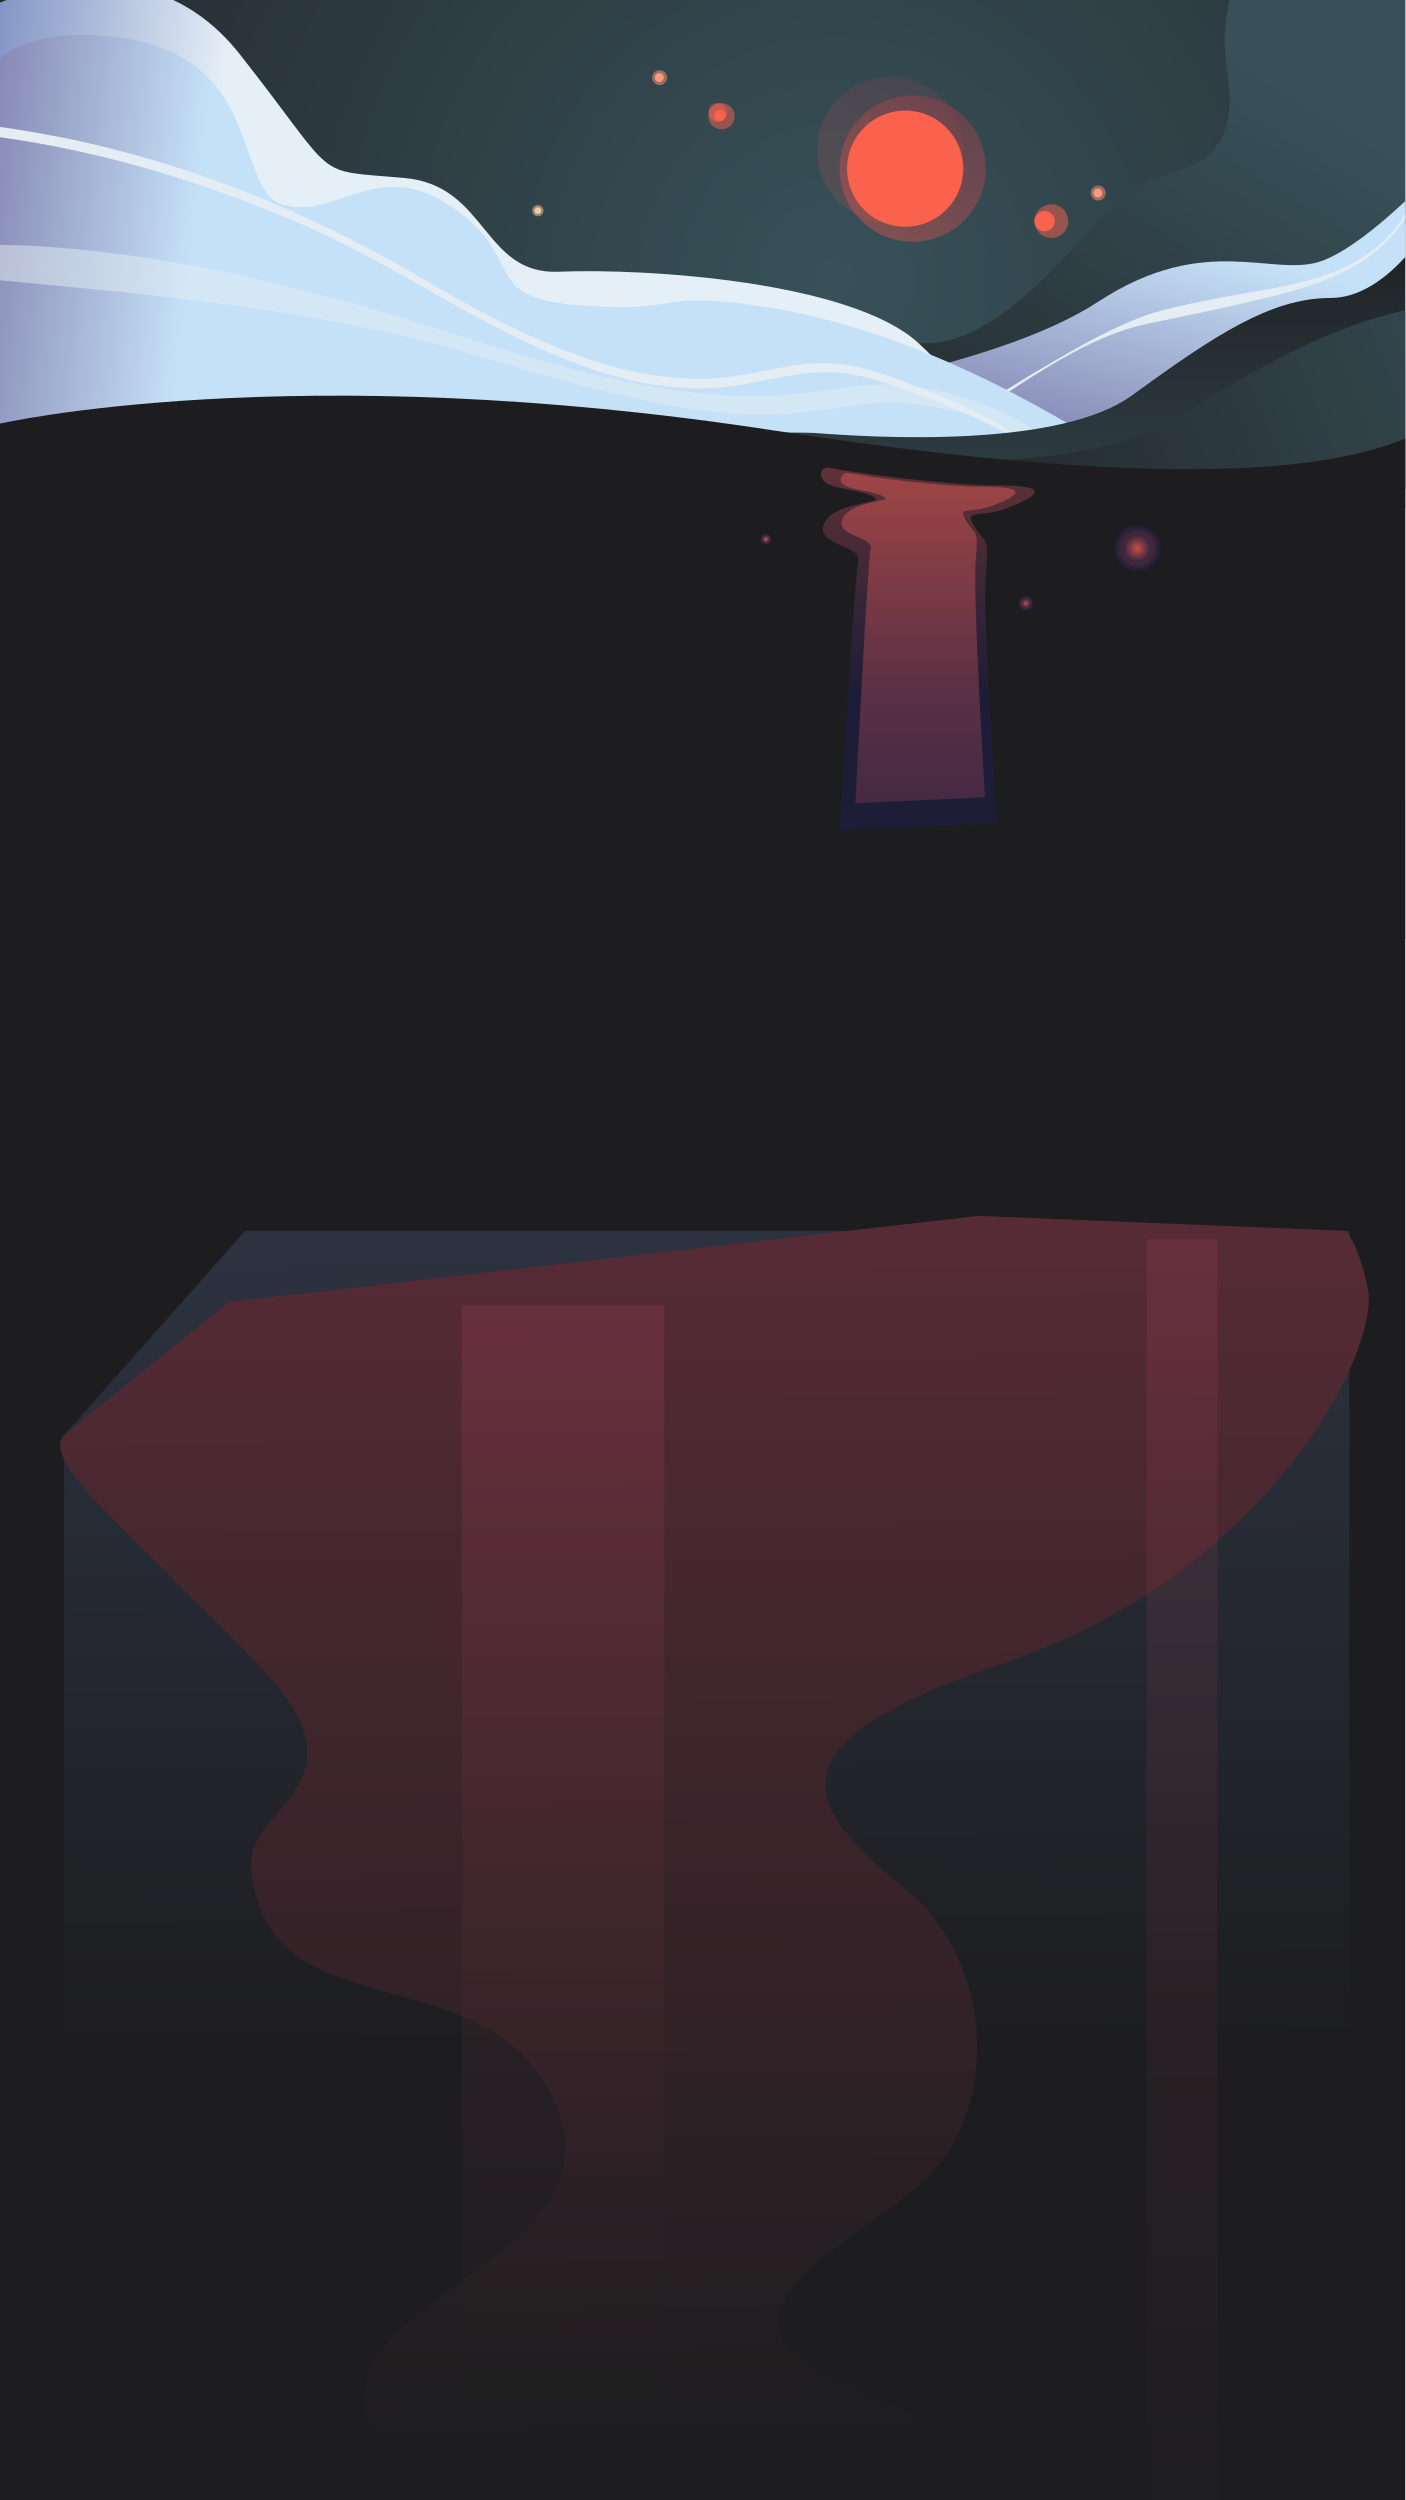
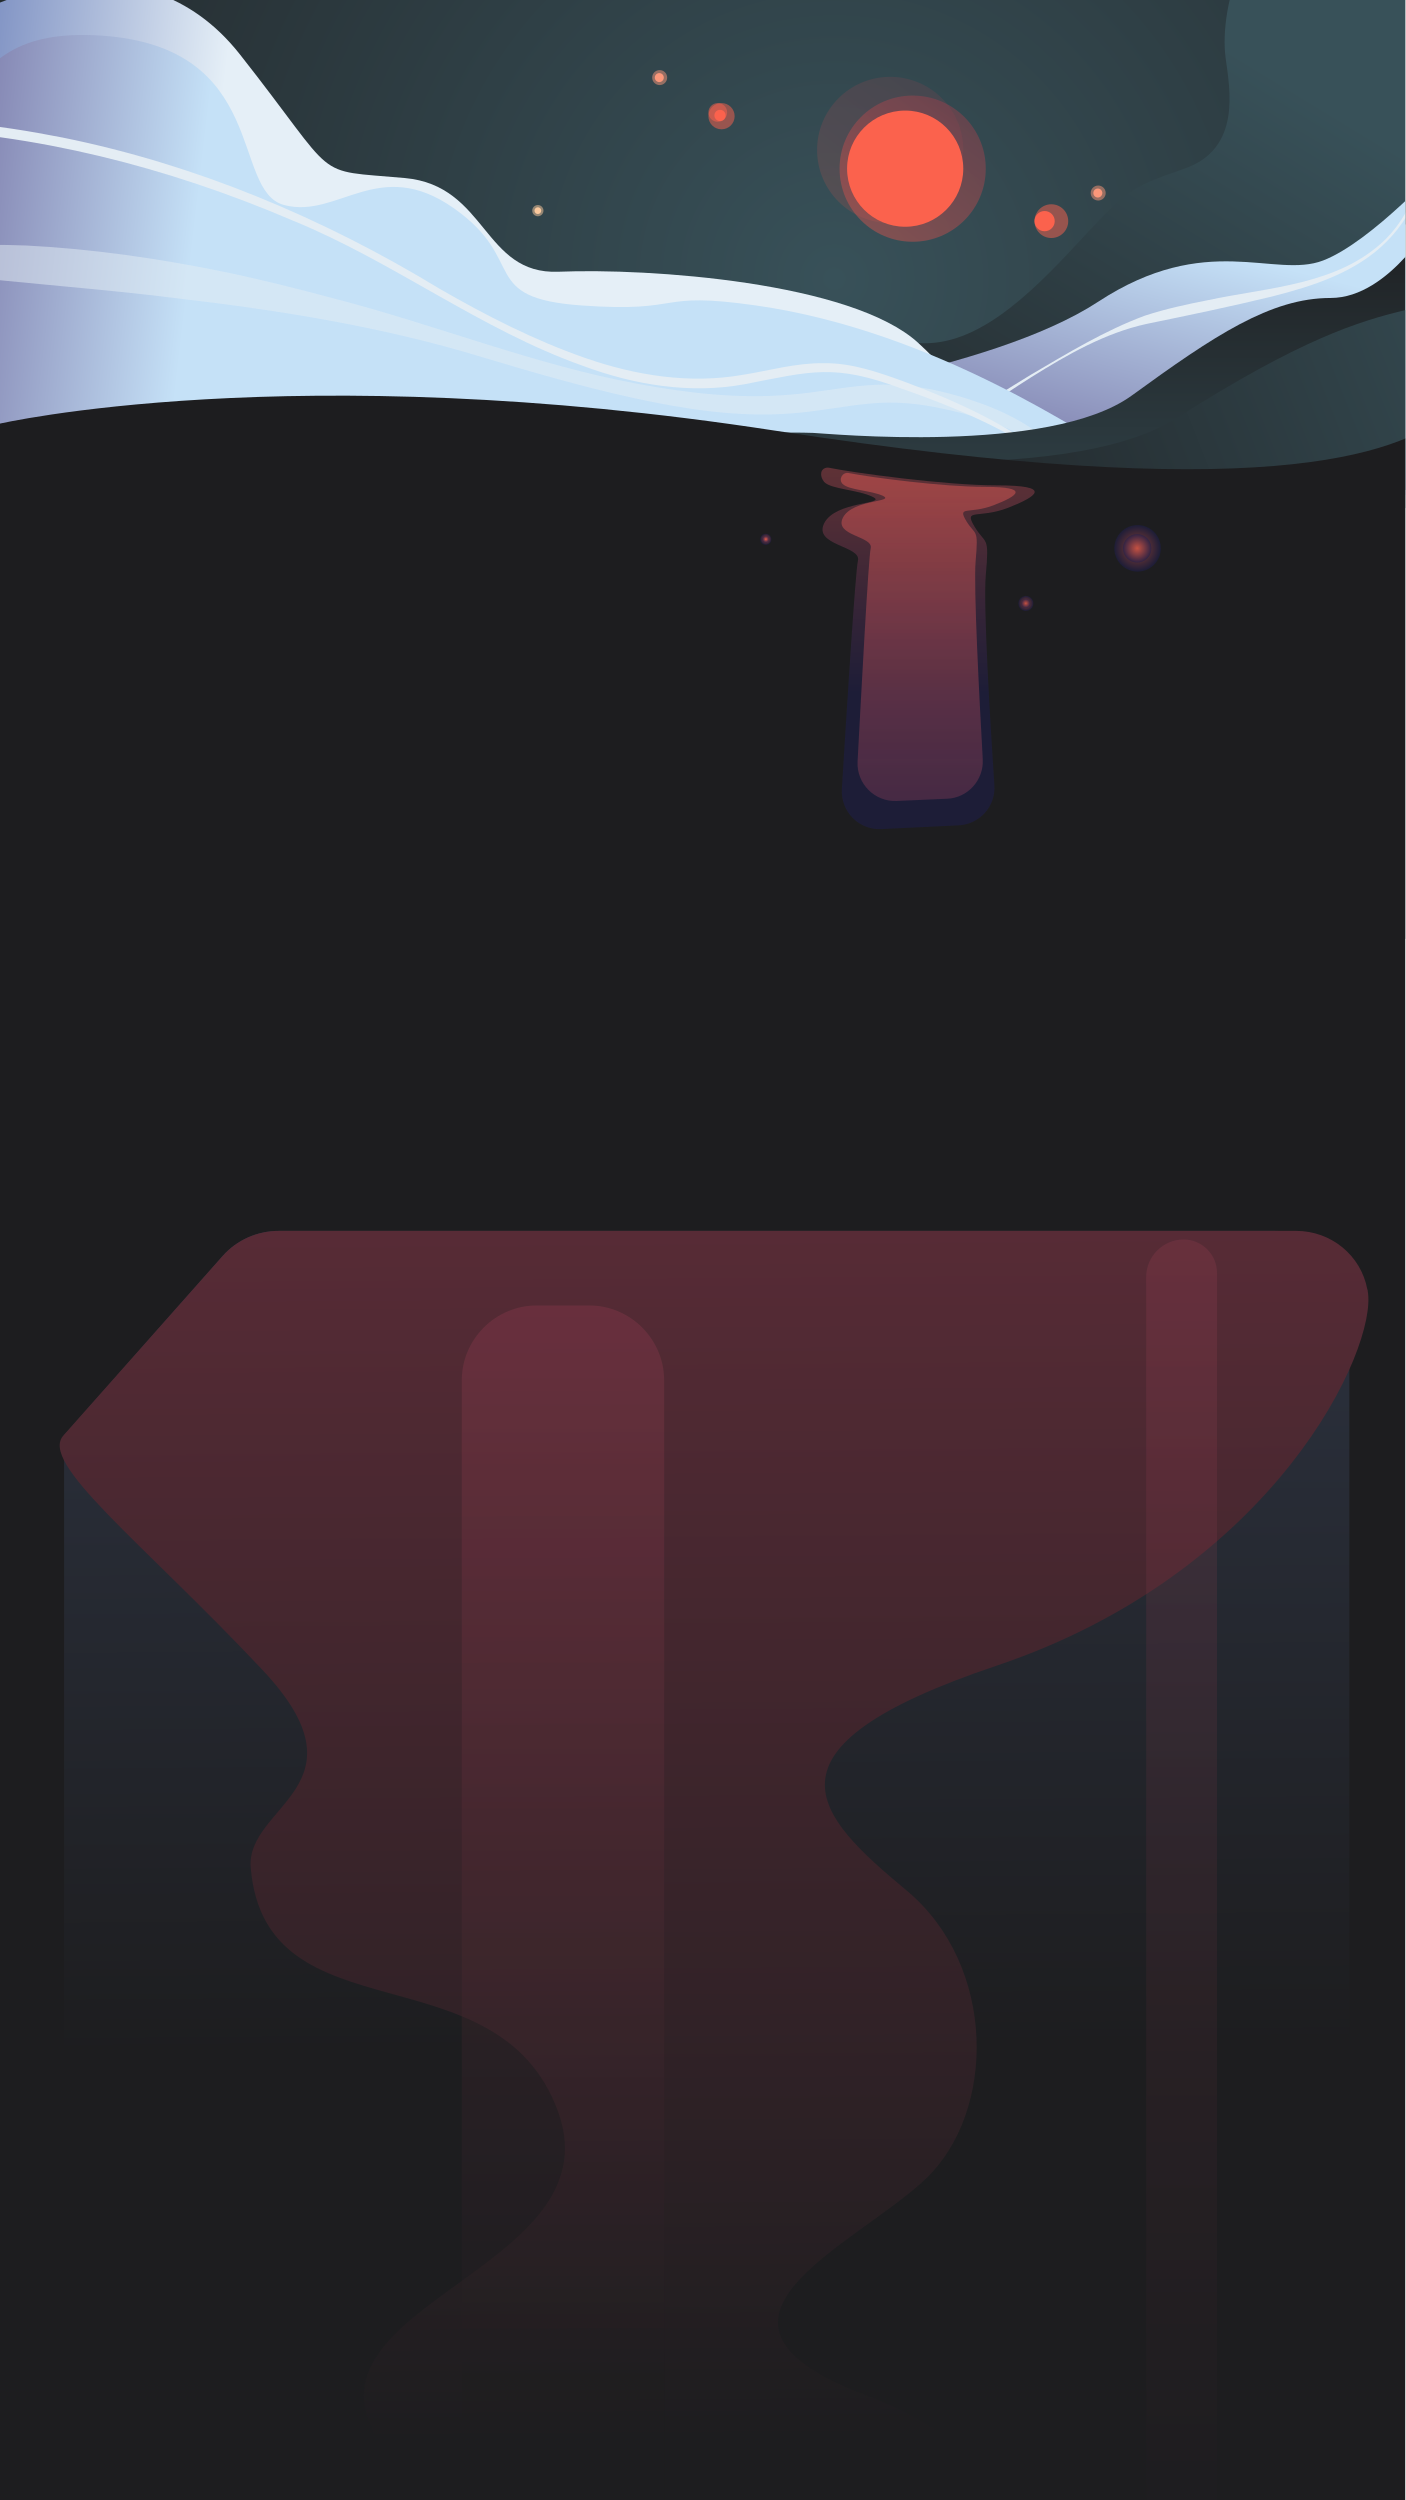
<svg xmlns="http://www.w3.org/2000/svg" width="375" height="667" viewBox="0 0 375 667" fill="none">
-   <g clip-path="url(#clip0_176_13854)">
-     <mask id="mask0_176_13854" style="mask-type:luminance" maskUnits="userSpaceOnUse" x="0" y="0" width="375" height="667">
-       <path d="M375 0H0V667H375V0Z" fill="white" />
-     </mask>
-     <g mask="url(#mask0_176_13854)">
-       <path d="M476 -6.5H-96V250.5H476V-6.5Z" fill="url(#paint0_radial_176_13854)" />
-     </g>
-     <mask id="mask1_176_13854" style="mask-type:luminance" maskUnits="userSpaceOnUse" x="0" y="0" width="375" height="667">
-       <path d="M375 0H0V667H375V0Z" fill="white" />
-     </mask>
-     <g mask="url(#mask1_176_13854)">
-       <path d="M351 -20.5C333.2 -26.7 325.1 1.6 327 15.5C328.1 23.7 331.3 39.7 316 45C300.7 50.3 300.8 50.6 286 66.5C271.2 82.4 256.6 94.9 240.5 90.8C224.4 86.7 219.3 83.8 214.7 90C210.2 96.2 198.2 97 198.2 97C198.2 97 249 99.5 271 101.3C293.1 103 354.2 82 357.8 76.3C361.4 70.7 350.4 75.7 365.7 66.5C380.9 57.3 408.2 30.1 412.1 19.3C415.9 8.5 394.8 -18 394.8 -18L351 -20.5Z" fill="url(#paint1_linear_176_13854)" />
-     </g>
-     <mask id="mask2_176_13854" style="mask-type:luminance" maskUnits="userSpaceOnUse" x="0" y="0" width="375" height="667">
-       <path d="M375 0H0V667H375V0Z" fill="white" />
-     </mask>
-     <g mask="url(#mask2_176_13854)">
-       <path d="M198.1 107.7C200 107.5 264 99.5 293 80.5C322 61.5 340 74.5 353 69.5C366 64.5 385 43.5 385 43.5L386 131.5L254.1 138.1L198.1 107.7Z" fill="url(#paint2_linear_176_13854)" />
-     </g>
-     <mask id="mask3_176_13854" style="mask-type:luminance" maskUnits="userSpaceOnUse" x="0" y="0" width="375" height="667">
-       <path d="M375 0H0V667H375V0Z" fill="white" />
-     </mask>
-     <g mask="url(#mask3_176_13854)">
+   <g clip-path="url(#clip0_232_3020)">
+     <mask id="mask0_232_3020" style="mask-type:luminance" maskUnits="userSpaceOnUse" x="0" y="0" width="375" height="667">
+       <path d="M375 0H0V667H375V0Z" fill="white" />
+     </mask>
+     <g mask="url(#mask0_232_3020)">
+       <path d="M476 -6.5H-96V250.5H476V-6.5Z" fill="url(#paint0_radial_232_3020)" />
+     </g>
+     <mask id="mask1_232_3020" style="mask-type:luminance" maskUnits="userSpaceOnUse" x="0" y="0" width="375" height="667">
+       <path d="M375 0H0V667H375V0Z" fill="white" />
+     </mask>
+     <g mask="url(#mask1_232_3020)">
+       <path d="M351 -20.5C333.2 -26.7 325.1 1.6 327 15.5C328.1 23.7 331.3 39.7 316 45C300.7 50.3 300.8 50.6 286 66.5C271.2 82.4 256.6 94.9 240.5 90.8C224.4 86.7 219.3 83.8 214.7 90C210.2 96.2 198.2 97 198.2 97C198.2 97 249 99.5 271 101.3C293.1 103 354.2 82 357.8 76.3C361.4 70.7 350.4 75.7 365.7 66.5C380.9 57.3 408.2 30.1 412.1 19.3C415.9 8.5 394.8 -18 394.8 -18L351 -20.5Z" fill="url(#paint1_linear_232_3020)" />
+     </g>
+     <mask id="mask2_232_3020" style="mask-type:luminance" maskUnits="userSpaceOnUse" x="0" y="0" width="375" height="667">
+       <path d="M375 0H0V667H375V0Z" fill="white" />
+     </mask>
+     <g mask="url(#mask2_232_3020)">
+       <path d="M198.1 107.7C200 107.5 264 99.5 293 80.5C322 61.5 340 74.5 353 69.5C366 64.5 385 43.5 385 43.5L386 131.5L254.1 138.1L198.1 107.7Z" fill="url(#paint2_linear_232_3020)" />
+     </g>
+     <mask id="mask3_232_3020" style="mask-type:luminance" maskUnits="userSpaceOnUse" x="0" y="0" width="375" height="667">
+       <path d="M375 0H0V667H375V0Z" fill="white" />
+     </mask>
+     <g mask="url(#mask3_232_3020)">
      <path d="M260.9 108.6C260.8 108.5 260.7 108.5 260.7 108.5C262.8 107.7 265.8 105.6 267.7 104.5L275 100C284.9 94.2 294.7 88.2 305.5 84.2C311 82.4 316.6 81.2 322.2 80.1C338.5 76.6 357.2 76.1 369.7 63.8C373.7 59.8 376.5 54.7 378.4 49.4L379.3 49.8C377.1 55.1 374.2 60.2 370.1 64.3C362 72.6 350.4 76.3 339.4 79.1C328.3 81.8 317.2 84.1 306 86.4C294.9 88.8 284.8 94.6 275.2 100.6C270.7 103.4 266.2 106.6 261.6 109.3C261.1 109.5 260.5 109.9 260 109.5C260.1 109.4 260.9 108.6 260.9 108.6Z" fill="#E4EDF4" />
    </g>
-     <mask id="mask4_176_13854" style="mask-type:luminance" maskUnits="userSpaceOnUse" x="0" y="0" width="375" height="667">
-       <path d="M375 0H0V667H375V0Z" fill="white" />
-     </mask>
-     <g mask="url(#mask4_176_13854)">
-       <path d="M-4 2.5C-4 2.5 37.2 -19.5 64 14.5C91.1 48.9 82.7 45.2 108 47.5C130 49.5 128.8 73.3 149 72.5C173 71.5 227.2 75.2 245 91.5C270 114.5 245.9 111.2 245.9 111.2L-45 118.5L-4 2.5Z" fill="url(#paint3_linear_176_13854)" />
-     </g>
-     <mask id="mask5_176_13854" style="mask-type:luminance" maskUnits="userSpaceOnUse" x="0" y="0" width="375" height="667">
-       <path d="M375 0H0V667H375V0Z" fill="white" />
-     </mask>
-     <g mask="url(#mask5_176_13854)">
-       <path d="M-46.2 58.3C-3 43.5 -18 6.5 27 9.5C72 12.5 61.5 50.9 75.8 54.7C90.1 58.5 101 41.5 121 55.5C141 69.5 127.3 79.5 155.2 81.5C183.1 83.5 174.4 77.6 201.7 81.5C249.7 88.3 290.5 116.8 299.9 122C320.2 133.2 -20.1 168.1 -20.1 168.1L-70.7 116.9L-46.2 58.3Z" fill="url(#paint4_linear_176_13854)" />
-     </g>
-     <mask id="mask6_176_13854" style="mask-type:luminance" maskUnits="userSpaceOnUse" x="0" y="0" width="375" height="667">
-       <path d="M375 0H0V667H375V0Z" fill="white" />
-     </mask>
-     <g mask="url(#mask6_176_13854)">
+     <mask id="mask4_232_3020" style="mask-type:luminance" maskUnits="userSpaceOnUse" x="0" y="0" width="375" height="667">
+       <path d="M375 0H0V667H375V0Z" fill="white" />
+     </mask>
+     <g mask="url(#mask4_232_3020)">
+       <path d="M-4 2.5C-4 2.5 37.2 -19.5 64 14.5C91.1 48.9 82.7 45.2 108 47.5C130 49.5 128.8 73.3 149 72.5C173 71.5 227.2 75.2 245 91.5C270 114.5 245.9 111.2 245.9 111.2L-45 118.5L-4 2.5Z" fill="url(#paint3_linear_232_3020)" />
+     </g>
+     <mask id="mask5_232_3020" style="mask-type:luminance" maskUnits="userSpaceOnUse" x="0" y="0" width="375" height="667">
+       <path d="M375 0H0V667H375V0Z" fill="white" />
+     </mask>
+     <g mask="url(#mask5_232_3020)">
+       <path d="M-46.2 58.3C-3 43.5 -18 6.5 27 9.5C72 12.5 61.5 50.9 75.8 54.7C90.1 58.5 101 41.5 121 55.5C141 69.5 127.3 79.5 155.2 81.5C183.1 83.5 174.4 77.6 201.7 81.5C249.7 88.3 290.5 116.8 299.9 122C320.2 133.2 -20.1 168.1 -20.1 168.1L-70.7 116.9L-46.2 58.3Z" fill="url(#paint4_linear_232_3020)" />
+     </g>
+     <mask id="mask6_232_3020" style="mask-type:luminance" maskUnits="userSpaceOnUse" x="0" y="0" width="375" height="667">
+       <path d="M375 0H0V667H375V0Z" fill="white" />
+     </mask>
+     <g mask="url(#mask6_232_3020)">
      <g opacity="0.5">
        <path d="M-35 69C-21.3 65.4 -7 65 7 65.5C24.5 66.4 41.9 68.9 59.1 72.4C69.4 74.5 79.6 77.1 89.7 79.8C116.6 86.8 142.6 97.3 170 102.4C183.5 104.9 197.2 106.5 210.8 105.3C217.7 104.8 224.5 103.3 231.5 102.8C242.3 101.9 253 104.4 263 108.1C271.2 111.3 279.5 115.9 284.6 123.4C285.6 124.9 286.4 126.5 286.8 128.4L285.8 128.6C285.3 127.1 284.3 125.7 283.2 124.4C280 120.5 275.7 117.7 271.1 115.4C265 112.4 258.4 110.5 251.8 109.1C245.1 107.6 238.5 107 231.8 107.7C225.1 108.3 218.2 109.8 211.1 110.3C197 111.4 182.8 109.2 169.1 106.2C155.4 103.2 142 99.3 128.7 95.3C102.2 87.2 74.8 82.8 47.3 79.6C26.9 77 6.3 75.7 -14.2 73.2C-21.1 72.3 -28 71.3 -35 70V69Z" fill="#E4EDF4" />
      </g>
    </g>
-     <mask id="mask7_176_13854" style="mask-type:luminance" maskUnits="userSpaceOnUse" x="0" y="0" width="375" height="667">
-       <path d="M375 0H0V667H375V0Z" fill="white" />
-     </mask>
-     <g mask="url(#mask7_176_13854)">
+     <mask id="mask7_232_3020" style="mask-type:luminance" maskUnits="userSpaceOnUse" x="0" y="0" width="375" height="667">
+       <path d="M375 0H0V667H375V0Z" fill="white" />
+     </mask>
+     <g mask="url(#mask7_232_3020)">
      <path d="M-47.8 36.7C-46.7 34.2 -40 33.5 -37.5 33C-19.4 30.9 -1.1 33.2 16.7 36.7C52.3 43.9 86.3 58.2 117.2 77C129.7 84.2 142.6 90.8 156.1 95.5C169.6 100.2 184 102.5 198.2 100C205.2 98.9 212.3 96.8 219.8 96.9C227.2 96.8 234.3 99.3 241.2 101.8C254.8 106.9 268.2 112.9 279.7 121.9L279.4 122.3C267.6 114 254.1 108.4 240.6 103.7C222.6 97 216.7 99 198.7 102.5C184.2 105.2 169.2 102.7 155.5 97.6C128.1 87.9 104.8 69.7 78 58.8C44.8 44.6 9.3 35.5 -26.6 34.3C-32 34.2 -37.4 34.2 -42.7 35.1C-44 35.3 -45.3 35.6 -46.5 36.2C-46.9 36.4 -47.2 36.6 -47.3 36.9C-47.4 36.9 -47.8 36.7 -47.8 36.7Z" fill="#E4EDF4" />
    </g>
-     <mask id="mask8_176_13854" style="mask-type:luminance" maskUnits="userSpaceOnUse" x="0" y="0" width="375" height="667">
-       <path d="M375 0H0V667H375V0Z" fill="white" />
-     </mask>
-     <g mask="url(#mask8_176_13854)">
-       <path d="M217 115.5C220.2 115.6 280 121.5 302 105.5C324 89.5 339 79.5 355 79.5C371 79.5 383 57.5 383 57.5L394 129.5C394 129.5 235 140.5 223 134.5C211 128.5 175 122.5 175 122.5C175 122.5 187 114.5 217 115.5Z" fill="url(#paint5_linear_176_13854)" />
-     </g>
-     <mask id="mask9_176_13854" style="mask-type:luminance" maskUnits="userSpaceOnUse" x="0" y="0" width="375" height="667">
-       <path d="M375 0H0V667H375V0Z" fill="white" />
-     </mask>
-     <g mask="url(#mask9_176_13854)">
-       <path d="M202 120.5C205 120.5 283.6 130.8 314 111.5C347 90.5 362.5 85.7 375.1 82.7C386.2 80.1 390 134.5 390 134.5L234 145.5L202 120.5Z" fill="url(#paint6_linear_176_13854)" />
-     </g>
-     <mask id="mask10_176_13854" style="mask-type:luminance" maskUnits="userSpaceOnUse" x="0" y="0" width="375" height="667">
-       <path d="M375 0H0V667H375V0Z" fill="white" />
-     </mask>
-     <g mask="url(#mask10_176_13854)">
-       <path d="M-0.4 113.1C-0.4 113.1 77.6 95 206.8 114.9C336 134.8 372.4 121.7 386.7 110.2C401 98.7 391 695.7 391 695.7H-19.3L-0.4 113.1Z" fill="url(#paint7_linear_176_13854)" />
-     </g>
-     <mask id="mask11_176_13854" style="mask-type:luminance" maskUnits="userSpaceOnUse" x="0" y="0" width="375" height="667">
-       <path d="M375 0H0V667H375V0Z" fill="white" />
-     </mask>
-     <g mask="url(#mask11_176_13854)">
-       <path d="M17.1 382.9V759.4H360V328.4H65.4L17.1 382.9Z" fill="url(#paint8_linear_176_13854)" />
-     </g>
-     <mask id="mask12_176_13854" style="mask-type:luminance" maskUnits="userSpaceOnUse" x="0" y="0" width="375" height="667">
-       <path d="M375 0H0V667H375V0Z" fill="white" />
-     </mask>
-     <g mask="url(#mask12_176_13854)">
-       <path d="M17.1 382.9C10.2 390.2 37.6 411 70 445.4C99.4 476.6 65.5 481.6 67 498.4C71 544.4 133 519.4 149 563.4C165 607.4 70 615.4 105 656.4C140 697.4 251 677.4 278 728.4C305 779.4 320 736.4 320 736.4C320 736.4 286 659.4 232 639.4C178 619.4 228 599.4 247 581.4C266 563.4 266 524.4 242 504.4C218 484.4 199.9 466.6 266 444.4C340.3 419.4 367.8 359.6 365 344.4C362.6 331.6 359 328.4 359 328.4L261 324.4L61 347.4L17.1 382.9Z" fill="url(#paint9_linear_176_13854)" />
-     </g>
-     <mask id="mask13_176_13854" style="mask-type:luminance" maskUnits="userSpaceOnUse" x="0" y="0" width="375" height="667">
-       <path d="M375 0H0V667H375V0Z" fill="white" />
-     </mask>
-     <g mask="url(#mask13_176_13854)">
-       <path opacity="0.3" d="M177.2 348.3H123.2V668H177.2V348.3Z" fill="url(#paint10_linear_176_13854)" />
-     </g>
-     <mask id="mask14_176_13854" style="mask-type:luminance" maskUnits="userSpaceOnUse" x="0" y="0" width="375" height="667">
-       <path d="M375 0H0V667H375V0Z" fill="white" />
-     </mask>
-     <g mask="url(#mask14_176_13854)">
-       <path opacity="0.2" d="M324.8 330.7H305.9V715.9H324.8V330.7Z" fill="url(#paint11_linear_176_13854)" />
-     </g>
-     <mask id="mask15_176_13854" style="mask-type:luminance" maskUnits="userSpaceOnUse" x="0" y="0" width="375" height="667">
-       <path d="M375 0H0V667H375V0Z" fill="white" />
-     </mask>
-     <g mask="url(#mask15_176_13854)">
-       <path opacity="0.5" d="M219.1 126.2C219.2 125.2 220.2 124.6 221.2 124.8C227.5 126.1 252.2 129.5 266 129.5C281 129.5 276.8 132.4 268.9 135.5C261 138.5 257 135.5 260 140.5C263 145.5 264 142.5 263 153.5C262 164.5 266 219.6 266 219.6L224 221.6C224 221.6 228 153.5 229 149.5C230 145.5 217 145.5 220 139.5C223 133.5 237 134.5 233 132.5C229 130.5 222 130.5 220 128.5C219.2 127.7 219 126.9 219.1 126.2Z" fill="url(#paint12_linear_176_13854)" />
-     </g>
-     <mask id="mask16_176_13854" style="mask-type:luminance" maskUnits="userSpaceOnUse" x="0" y="0" width="375" height="667">
-       <path d="M375 0H0V667H375V0Z" fill="white" />
-     </mask>
-     <g mask="url(#mask16_176_13854)">
-       <path opacity="0.7" d="M224.8 129.1C223.6 127.9 224.8 125.9 226.4 126.2C232.4 127.4 251.7 129.9 262.7 129.9C275 129.9 271.6 132.3 265.1 134.8C258.6 137.3 255.3 134.8 257.8 139C260.3 143.1 261.1 140.6 260.3 149.7C259.5 158.8 262.8 212.7 262.8 212.7L228.2 214.3C228.2 214.3 231.5 149.7 232.3 146.4C233.1 143.1 222.4 143.1 224.9 138.2C227.4 133.3 238.9 134.1 235.6 132.4C232.3 130.8 226.5 130.8 224.8 129.1Z" fill="url(#paint13_linear_176_13854)" />
-     </g>
-     <mask id="mask17_176_13854" style="mask-type:luminance" maskUnits="userSpaceOnUse" x="0" y="0" width="375" height="667">
-       <path d="M375 0H0V667H375V0Z" fill="white" />
-     </mask>
-     <g mask="url(#mask17_176_13854)">
-       <path opacity="0.5" d="M243.5 64.5C254.27 64.5 263 55.77 263 45C263 34.23 254.27 25.5 243.5 25.5C232.73 25.5 224 34.23 224 45C224 55.77 232.73 64.5 243.5 64.5Z" fill="url(#paint14_linear_176_13854)" />
-     </g>
-     <mask id="mask18_176_13854" style="mask-type:luminance" maskUnits="userSpaceOnUse" x="0" y="0" width="375" height="667">
-       <path d="M375 0H0V667H375V0Z" fill="white" />
-     </mask>
-     <g mask="url(#mask18_176_13854)">
-       <path opacity="0.2" d="M237.5 59.5C248.27 59.5 257 50.77 257 40C257 29.23 248.27 20.5 237.5 20.5C226.73 20.5 218 29.23 218 40C218 50.77 226.73 59.5 237.5 59.5Z" fill="url(#paint15_linear_176_13854)" />
-     </g>
-     <mask id="mask19_176_13854" style="mask-type:luminance" maskUnits="userSpaceOnUse" x="0" y="0" width="375" height="667">
-       <path d="M375 0H0V667H375V0Z" fill="white" />
-     </mask>
-     <g mask="url(#mask19_176_13854)">
+     <mask id="mask8_232_3020" style="mask-type:luminance" maskUnits="userSpaceOnUse" x="0" y="0" width="375" height="667">
+       <path d="M375 0H0V667H375V0Z" fill="white" />
+     </mask>
+     <g mask="url(#mask8_232_3020)">
+       <path d="M217 115.5C220.2 115.6 280 121.5 302 105.5C324 89.5 339 79.5 355 79.5C371 79.5 383 57.5 383 57.5L394 129.5C394 129.5 235 140.5 223 134.5C211 128.5 175 122.5 175 122.5C175 122.5 187 114.5 217 115.5Z" fill="url(#paint5_linear_232_3020)" />
+     </g>
+     <mask id="mask9_232_3020" style="mask-type:luminance" maskUnits="userSpaceOnUse" x="0" y="0" width="375" height="667">
+       <path d="M375 0H0V667H375V0Z" fill="white" />
+     </mask>
+     <g mask="url(#mask9_232_3020)">
+       <path d="M202 120.5C205 120.5 283.6 130.8 314 111.5C347 90.5 362.5 85.7 375.1 82.7C386.2 80.1 390 134.5 390 134.5L234 145.5L202 120.5Z" fill="url(#paint6_linear_232_3020)" />
+     </g>
+     <mask id="mask10_232_3020" style="mask-type:luminance" maskUnits="userSpaceOnUse" x="0" y="0" width="375" height="667">
+       <path d="M375 0H0V667H375V0Z" fill="white" />
+     </mask>
+     <g mask="url(#mask10_232_3020)">
+       <path d="M-0.4 113.1C-0.4 113.1 77.6 95 206.8 114.9C336 134.8 372.4 121.7 386.7 110.2C401 98.7 391 695.7 391 695.7H-19.3L-0.4 113.1Z" fill="url(#paint7_linear_232_3020)" />
+     </g>
+     <mask id="mask11_232_3020" style="mask-type:luminance" maskUnits="userSpaceOnUse" x="0" y="0" width="375" height="667">
+       <path d="M375 0H0V667H375V0Z" fill="white" />
+     </mask>
+     <g mask="url(#mask11_232_3020)">
+       <path d="M17.1 382.9V759.4H360V348.4C360 337.4 351 328.4 340 328.4H74.4C68.7 328.4 63.2 330.8 59.4 335.1L17.1 382.9Z" fill="url(#paint8_linear_232_3020)" />
+     </g>
+     <mask id="mask12_232_3020" style="mask-type:luminance" maskUnits="userSpaceOnUse" x="0" y="0" width="375" height="667">
+       <path d="M375 0H0V667H375V0Z" fill="white" />
+     </mask>
+     <g mask="url(#mask12_232_3020)">
+       <path d="M74.4 328.4C68.7 328.4 63.2 330.8 59.4 335.1L17 382.9C10.1 390.2 37.5 411 69.9 445.4C99.3 476.6 65.4 481.6 66.9 498.4C70.9 544.4 132.9 519.4 148.9 563.4C164.9 607.4 69.9 615.4 104.9 656.4C139.9 697.4 250.9 677.4 277.9 728.4C304.9 779.4 319.9 736.4 319.9 736.4C319.9 736.4 285.9 659.4 231.9 639.4C177.9 619.4 227.9 599.4 246.9 581.4C265.9 563.4 265.9 524.4 241.9 504.4C217.9 484.4 199.8 466.6 265.9 444.4C340.2 419.4 367.7 359.6 364.9 344.4C364.9 344.3 364.9 344.1 364.8 344C363.1 334.9 355.1 328.4 345.8 328.4H74.4Z" fill="url(#paint9_linear_232_3020)" />
+     </g>
+     <mask id="mask13_232_3020" style="mask-type:luminance" maskUnits="userSpaceOnUse" x="0" y="0" width="375" height="667">
+       <path d="M375 0H0V667H375V0Z" fill="white" />
+     </mask>
+     <g mask="url(#mask13_232_3020)">
+       <path opacity="0.3" d="M177.2 668H123.2V368.3C123.2 357.3 132.2 348.3 143.2 348.3H157.2C168.2 348.3 177.2 357.3 177.2 368.3V668Z" fill="url(#paint10_linear_232_3020)" />
+     </g>
+     <mask id="mask14_232_3020" style="mask-type:luminance" maskUnits="userSpaceOnUse" x="0" y="0" width="375" height="667">
+       <path d="M375 0H0V667H375V0Z" fill="white" />
+     </mask>
+     <g mask="url(#mask14_232_3020)">
+       <path opacity="0.2" d="M324.7 715.9H305.8V340.7C305.8 335.2 310.3 330.7 315.8 330.7C320.7 330.7 324.7 334.7 324.7 339.6V715.9Z" fill="url(#paint11_linear_232_3020)" />
+     </g>
+     <mask id="mask15_232_3020" style="mask-type:luminance" maskUnits="userSpaceOnUse" x="0" y="0" width="375" height="667">
+       <path d="M375 0H0V667H375V0Z" fill="white" />
+     </mask>
+     <g mask="url(#mask15_232_3020)">
+       <path opacity="0.5" d="M219.1 126.2C219.2 125.2 220.2 124.6 221.2 124.8C227.5 126.1 252.2 129.5 266 129.5C281 129.5 276.8 132.4 268.9 135.5C261 138.5 257 135.5 260 140.5C263 145.5 264 142.5 263 153.5C262.3 161.5 264.2 193 265.3 209.5C265.7 215.1 261.4 219.9 255.8 220.2L235.1 221.2C229.2 221.5 224.3 216.6 224.6 210.6C225.8 191.1 228.2 152.6 228.9 149.6C229.9 145.6 216.9 145.6 219.9 139.6C222.9 133.6 236.9 134.6 232.9 132.6C228.9 130.6 221.9 130.6 219.9 128.6C219.2 127.7 219 126.9 219.1 126.2Z" fill="url(#paint12_linear_232_3020)" />
+     </g>
+     <mask id="mask16_232_3020" style="mask-type:luminance" maskUnits="userSpaceOnUse" x="0" y="0" width="375" height="667">
+       <path d="M375 0H0V667H375V0Z" fill="white" />
+     </mask>
+     <g mask="url(#mask16_232_3020)">
+       <path opacity="0.7" d="M224.8 129.1C223.6 127.9 224.8 125.9 226.4 126.2C232.4 127.4 251.7 129.9 262.7 129.9C275 129.9 271.6 132.3 265.1 134.8C258.6 137.3 255.3 134.8 257.8 139C260.3 143.1 261.1 140.6 260.3 149.7C259.7 156.3 261.3 186.5 262.2 202.6C262.5 208.1 258.2 212.9 252.7 213.1L239.3 213.7C233.4 214 228.5 209.1 228.8 203.2C229.8 184.6 231.7 148.8 232.3 146.3C233.1 143 222.4 143 224.9 138.1C227.4 133.2 238.9 134 235.6 132.3C232.3 130.8 226.5 130.8 224.8 129.1Z" fill="url(#paint13_linear_232_3020)" />
+     </g>
+     <mask id="mask17_232_3020" style="mask-type:luminance" maskUnits="userSpaceOnUse" x="0" y="0" width="375" height="667">
+       <path d="M375 0H0V667H375V0Z" fill="white" />
+     </mask>
+     <g mask="url(#mask17_232_3020)">
+       <path opacity="0.5" d="M243.5 64.5C254.27 64.5 263 55.77 263 45C263 34.23 254.27 25.5 243.5 25.5C232.73 25.5 224 34.23 224 45C224 55.77 232.73 64.5 243.5 64.5Z" fill="url(#paint14_linear_232_3020)" />
+     </g>
+     <mask id="mask18_232_3020" style="mask-type:luminance" maskUnits="userSpaceOnUse" x="0" y="0" width="375" height="667">
+       <path d="M375 0H0V667H375V0Z" fill="white" />
+     </mask>
+     <g mask="url(#mask18_232_3020)">
+       <path opacity="0.2" d="M237.5 59.5C248.27 59.5 257 50.77 257 40C257 29.23 248.27 20.5 237.5 20.5C226.73 20.5 218 29.23 218 40C218 50.77 226.73 59.5 237.5 59.5Z" fill="url(#paint15_linear_232_3020)" />
+     </g>
+     <mask id="mask19_232_3020" style="mask-type:luminance" maskUnits="userSpaceOnUse" x="0" y="0" width="375" height="667">
+       <path d="M375 0H0V667H375V0Z" fill="white" />
+     </mask>
+     <g mask="url(#mask19_232_3020)">
      <path d="M241.5 60.5C250.06 60.5 257 53.56 257 45C257 36.44 250.06 29.5 241.5 29.5C232.94 29.5 226 36.44 226 45C226 53.56 232.94 60.5 241.5 60.5Z" fill="#FB624D" />
    </g>
-     <mask id="mask20_176_13854" style="mask-type:luminance" maskUnits="userSpaceOnUse" x="0" y="0" width="375" height="667">
-       <path d="M375 0H0V667H375V0Z" fill="white" />
-     </mask>
-     <g mask="url(#mask20_176_13854)">
+     <mask id="mask20_232_3020" style="mask-type:luminance" maskUnits="userSpaceOnUse" x="0" y="0" width="375" height="667">
+       <path d="M375 0H0V667H375V0Z" fill="white" />
+     </mask>
+     <g mask="url(#mask20_232_3020)">
      <path opacity="0.5" d="M280.5 63.5C282.985 63.5 285 61.485 285 59C285 56.515 282.985 54.5 280.5 54.5C278.015 54.5 276 56.515 276 59C276 61.485 278.015 63.5 280.5 63.5Z" fill="#FB624D" />
    </g>
-     <mask id="mask21_176_13854" style="mask-type:luminance" maskUnits="userSpaceOnUse" x="0" y="0" width="375" height="667">
-       <path d="M375 0H0V667H375V0Z" fill="white" />
-     </mask>
-     <g mask="url(#mask21_176_13854)">
+     <mask id="mask21_232_3020" style="mask-type:luminance" maskUnits="userSpaceOnUse" x="0" y="0" width="375" height="667">
+       <path d="M375 0H0V667H375V0Z" fill="white" />
+     </mask>
+     <g mask="url(#mask21_232_3020)">
      <path d="M278.7 61.7C280.191 61.7 281.4 60.491 281.4 59C281.4 57.509 280.191 56.3 278.7 56.3C277.209 56.3 276 57.509 276 59C276 60.491 277.209 61.7 278.7 61.7Z" fill="#FB624D" />
    </g>
-     <mask id="mask22_176_13854" style="mask-type:luminance" maskUnits="userSpaceOnUse" x="0" y="0" width="375" height="667">
-       <path d="M375 0H0V667H375V0Z" fill="white" />
-     </mask>
-     <g mask="url(#mask22_176_13854)">
+     <mask id="mask22_232_3020" style="mask-type:luminance" maskUnits="userSpaceOnUse" x="0" y="0" width="375" height="667">
+       <path d="M375 0H0V667H375V0Z" fill="white" />
+     </mask>
+     <g mask="url(#mask22_232_3020)">
      <path opacity="0.5" d="M293 53.5C294.105 53.5 295 52.605 295 51.5C295 50.395 294.105 49.5 293 49.5C291.895 49.5 291 50.395 291 51.5C291 52.605 291.895 53.5 293 53.5Z" fill="#FB977A" />
    </g>
-     <mask id="mask23_176_13854" style="mask-type:luminance" maskUnits="userSpaceOnUse" x="0" y="0" width="375" height="667">
-       <path d="M375 0H0V667H375V0Z" fill="white" />
-     </mask>
-     <g mask="url(#mask23_176_13854)">
+     <mask id="mask23_232_3020" style="mask-type:luminance" maskUnits="userSpaceOnUse" x="0" y="0" width="375" height="667">
+       <path d="M375 0H0V667H375V0Z" fill="white" />
+     </mask>
+     <g mask="url(#mask23_232_3020)">
      <path d="M292.9 52.7C293.563 52.7 294.1 52.163 294.1 51.5C294.1 50.837 293.563 50.3 292.9 50.3C292.237 50.3 291.7 50.837 291.7 51.5C291.7 52.163 292.237 52.7 292.9 52.7Z" fill="#FB977A" />
    </g>
-     <mask id="mask24_176_13854" style="mask-type:luminance" maskUnits="userSpaceOnUse" x="0" y="0" width="375" height="667">
-       <path d="M375 0H0V667H375V0Z" fill="white" />
-     </mask>
-     <g mask="url(#mask24_176_13854)">
+     <mask id="mask24_232_3020" style="mask-type:luminance" maskUnits="userSpaceOnUse" x="0" y="0" width="375" height="667">
+       <path d="M375 0H0V667H375V0Z" fill="white" />
+     </mask>
+     <g mask="url(#mask24_232_3020)">
      <path opacity="0.5" d="M191.5 32.5C192.881 32.5 194 31.381 194 30C194 28.619 192.881 27.5 191.5 27.5C190.119 27.5 189 28.619 189 30C189 31.381 190.119 32.5 191.5 32.5Z" fill="#FB624D" />
    </g>
-     <mask id="mask25_176_13854" style="mask-type:luminance" maskUnits="userSpaceOnUse" x="0" y="0" width="375" height="667">
-       <path d="M375 0H0V667H375V0Z" fill="white" />
-     </mask>
-     <g mask="url(#mask25_176_13854)">
+     <mask id="mask25_232_3020" style="mask-type:luminance" maskUnits="userSpaceOnUse" x="0" y="0" width="375" height="667">
+       <path d="M375 0H0V667H375V0Z" fill="white" />
+     </mask>
+     <g mask="url(#mask25_232_3020)">
      <path opacity="0.5" d="M192.5 34.5C194.433 34.5 196 32.933 196 31C196 29.067 194.433 27.5 192.5 27.5C190.567 27.5 189 29.067 189 31C189 32.933 190.567 34.5 192.5 34.5Z" fill="#FB624D" />
    </g>
-     <mask id="mask26_176_13854" style="mask-type:luminance" maskUnits="userSpaceOnUse" x="0" y="0" width="375" height="667">
-       <path d="M375 0H0V667H375V0Z" fill="white" />
-     </mask>
-     <g mask="url(#mask26_176_13854)">
+     <mask id="mask26_232_3020" style="mask-type:luminance" maskUnits="userSpaceOnUse" x="0" y="0" width="375" height="667">
+       <path d="M375 0H0V667H375V0Z" fill="white" />
+     </mask>
+     <g mask="url(#mask26_232_3020)">
      <path d="M192.1 32.3C192.929 32.3 193.6 31.628 193.6 30.8C193.6 29.972 192.929 29.3 192.1 29.3C191.272 29.3 190.6 29.972 190.6 30.8C190.6 31.628 191.272 32.3 192.1 32.3Z" fill="#FB624D" />
    </g>
-     <mask id="mask27_176_13854" style="mask-type:luminance" maskUnits="userSpaceOnUse" x="0" y="0" width="375" height="667">
-       <path d="M375 0H0V667H375V0Z" fill="white" />
-     </mask>
-     <g mask="url(#mask27_176_13854)">
+     <mask id="mask27_232_3020" style="mask-type:luminance" maskUnits="userSpaceOnUse" x="0" y="0" width="375" height="667">
+       <path d="M375 0H0V667H375V0Z" fill="white" />
+     </mask>
+     <g mask="url(#mask27_232_3020)">
      <path opacity="0.5" d="M176 22.7C177.105 22.7 178 21.805 178 20.7C178 19.595 177.105 18.7 176 18.7C174.895 18.7 174 19.595 174 20.7C174 21.805 174.895 22.7 176 22.7Z" fill="#FB977A" />
    </g>
-     <mask id="mask28_176_13854" style="mask-type:luminance" maskUnits="userSpaceOnUse" x="0" y="0" width="375" height="667">
-       <path d="M375 0H0V667H375V0Z" fill="white" />
-     </mask>
-     <g mask="url(#mask28_176_13854)">
+     <mask id="mask28_232_3020" style="mask-type:luminance" maskUnits="userSpaceOnUse" x="0" y="0" width="375" height="667">
+       <path d="M375 0H0V667H375V0Z" fill="white" />
+     </mask>
+     <g mask="url(#mask28_232_3020)">
      <path d="M175.9 21.9C176.563 21.9 177.1 21.363 177.1 20.7C177.1 20.037 176.563 19.5 175.9 19.5C175.237 19.5 174.7 20.037 174.7 20.7C174.7 21.363 175.237 21.9 175.9 21.9Z" fill="#FB977A" />
    </g>
-     <mask id="mask29_176_13854" style="mask-type:luminance" maskUnits="userSpaceOnUse" x="0" y="0" width="375" height="667">
-       <path d="M375 0H0V667H375V0Z" fill="white" />
-     </mask>
-     <g mask="url(#mask29_176_13854)">
+     <mask id="mask29_232_3020" style="mask-type:luminance" maskUnits="userSpaceOnUse" x="0" y="0" width="375" height="667">
+       <path d="M375 0H0V667H375V0Z" fill="white" />
+     </mask>
+     <g mask="url(#mask29_232_3020)">
      <path opacity="0.5" d="M143.5 57.7C144.328 57.7 145 57.028 145 56.2C145 55.371 144.328 54.7 143.5 54.7C142.672 54.7 142 55.371 142 56.2C142 57.028 142.672 57.7 143.5 57.7Z" fill="#FBC99D" />
    </g>
-     <mask id="mask30_176_13854" style="mask-type:luminance" maskUnits="userSpaceOnUse" x="0" y="0" width="375" height="667">
-       <path d="M375 0H0V667H375V0Z" fill="white" />
-     </mask>
-     <g mask="url(#mask30_176_13854)">
+     <mask id="mask30_232_3020" style="mask-type:luminance" maskUnits="userSpaceOnUse" x="0" y="0" width="375" height="667">
+       <path d="M375 0H0V667H375V0Z" fill="white" />
+     </mask>
+     <g mask="url(#mask30_232_3020)">
      <path d="M143.5 57.1C143.997 57.1 144.4 56.697 144.4 56.2C144.4 55.703 143.997 55.3 143.5 55.3C143.003 55.3 142.6 55.703 142.6 56.2C142.6 56.697 143.003 57.1 143.5 57.1Z" fill="#FBC99D" />
    </g>
-     <mask id="mask31_176_13854" style="mask-type:luminance" maskUnits="userSpaceOnUse" x="0" y="0" width="375" height="667">
-       <path d="M375 0H0V667H375V0Z" fill="white" />
-     </mask>
-     <g mask="url(#mask31_176_13854)">
-       <path opacity="0.7" d="M204.3 145.4C205.128 145.4 205.8 144.728 205.8 143.9C205.8 143.072 205.128 142.4 204.3 142.4C203.472 142.4 202.8 143.072 202.8 143.9C202.8 144.728 203.472 145.4 204.3 145.4Z" fill="url(#paint16_radial_176_13854)" />
-     </g>
-     <mask id="mask32_176_13854" style="mask-type:luminance" maskUnits="userSpaceOnUse" x="0" y="0" width="375" height="667">
-       <path d="M375 0H0V667H375V0Z" fill="white" />
-     </mask>
-     <g mask="url(#mask32_176_13854)">
-       <path opacity="0.7" d="M204.3 144.8C204.797 144.8 205.2 144.397 205.2 143.9C205.2 143.403 204.797 143 204.3 143C203.803 143 203.4 143.403 203.4 143.9C203.4 144.397 203.803 144.8 204.3 144.8Z" fill="url(#paint17_radial_176_13854)" />
-     </g>
-     <mask id="mask33_176_13854" style="mask-type:luminance" maskUnits="userSpaceOnUse" x="0" y="0" width="375" height="667">
-       <path d="M375 0H0V667H375V0Z" fill="white" />
-     </mask>
-     <g mask="url(#mask33_176_13854)">
-       <path opacity="0.5" d="M273.7 163C274.805 163 275.7 162.105 275.7 161C275.7 159.895 274.805 159 273.7 159C272.595 159 271.7 159.895 271.7 161C271.7 162.105 272.595 163 273.7 163Z" fill="url(#paint18_radial_176_13854)" />
-     </g>
-     <mask id="mask34_176_13854" style="mask-type:luminance" maskUnits="userSpaceOnUse" x="0" y="0" width="375" height="667">
-       <path d="M375 0H0V667H375V0Z" fill="white" />
-     </mask>
-     <g mask="url(#mask34_176_13854)">
-       <path opacity="0.5" d="M273.7 162.2C274.363 162.2 274.9 161.663 274.9 161C274.9 160.337 274.363 159.8 273.7 159.8C273.037 159.8 272.5 160.337 272.5 161C272.5 161.663 273.037 162.2 273.7 162.2Z" fill="url(#paint19_radial_176_13854)" />
-     </g>
-     <mask id="mask35_176_13854" style="mask-type:luminance" maskUnits="userSpaceOnUse" x="0" y="0" width="375" height="667">
-       <path d="M375 0H0V667H375V0Z" fill="white" />
-     </mask>
-     <g mask="url(#mask35_176_13854)">
-       <path opacity="0.5" d="M303.5 152.5C306.924 152.5 309.7 149.724 309.7 146.3C309.7 142.876 306.924 140.1 303.5 140.1C300.076 140.1 297.3 142.876 297.3 146.3C297.3 149.724 300.076 152.5 303.5 152.5Z" fill="url(#paint20_radial_176_13854)" />
-     </g>
-     <mask id="mask36_176_13854" style="mask-type:luminance" maskUnits="userSpaceOnUse" x="0" y="0" width="375" height="667">
-       <path d="M375 0H0V667H375V0Z" fill="white" />
-     </mask>
-     <g mask="url(#mask36_176_13854)">
-       <path opacity="0.5" d="M303.4 150.1C305.499 150.1 307.2 148.399 307.2 146.3C307.2 144.201 305.499 142.5 303.4 142.5C301.301 142.5 299.6 144.201 299.6 146.3C299.6 148.399 301.301 150.1 303.4 150.1Z" fill="url(#paint21_radial_176_13854)" />
+     <mask id="mask31_232_3020" style="mask-type:luminance" maskUnits="userSpaceOnUse" x="0" y="0" width="375" height="667">
+       <path d="M375 0H0V667H375V0Z" fill="white" />
+     </mask>
+     <g mask="url(#mask31_232_3020)">
+       <path opacity="0.7" d="M204.3 145.4C205.128 145.4 205.8 144.728 205.8 143.9C205.8 143.072 205.128 142.4 204.3 142.4C203.472 142.4 202.8 143.072 202.8 143.9C202.8 144.728 203.472 145.4 204.3 145.4Z" fill="url(#paint16_radial_232_3020)" />
+     </g>
+     <mask id="mask32_232_3020" style="mask-type:luminance" maskUnits="userSpaceOnUse" x="0" y="0" width="375" height="667">
+       <path d="M375 0H0V667H375V0Z" fill="white" />
+     </mask>
+     <g mask="url(#mask32_232_3020)">
+       <path opacity="0.7" d="M204.3 144.8C204.797 144.8 205.2 144.397 205.2 143.9C205.2 143.403 204.797 143 204.3 143C203.803 143 203.4 143.403 203.4 143.9C203.4 144.397 203.803 144.8 204.3 144.8Z" fill="url(#paint17_radial_232_3020)" />
+     </g>
+     <mask id="mask33_232_3020" style="mask-type:luminance" maskUnits="userSpaceOnUse" x="0" y="0" width="375" height="667">
+       <path d="M375 0H0V667H375V0Z" fill="white" />
+     </mask>
+     <g mask="url(#mask33_232_3020)">
+       <path opacity="0.5" d="M273.7 163C274.805 163 275.7 162.105 275.7 161C275.7 159.895 274.805 159 273.7 159C272.595 159 271.7 159.895 271.7 161C271.7 162.105 272.595 163 273.7 163Z" fill="url(#paint18_radial_232_3020)" />
+     </g>
+     <mask id="mask34_232_3020" style="mask-type:luminance" maskUnits="userSpaceOnUse" x="0" y="0" width="375" height="667">
+       <path d="M375 0H0V667H375V0Z" fill="white" />
+     </mask>
+     <g mask="url(#mask34_232_3020)">
+       <path opacity="0.5" d="M273.7 162.2C274.363 162.2 274.9 161.663 274.9 161C274.9 160.337 274.363 159.8 273.7 159.8C273.037 159.8 272.5 160.337 272.5 161C272.5 161.663 273.037 162.2 273.7 162.2Z" fill="url(#paint19_radial_232_3020)" />
+     </g>
+     <mask id="mask35_232_3020" style="mask-type:luminance" maskUnits="userSpaceOnUse" x="0" y="0" width="375" height="667">
+       <path d="M375 0H0V667H375V0Z" fill="white" />
+     </mask>
+     <g mask="url(#mask35_232_3020)">
+       <path opacity="0.5" d="M303.5 152.5C306.924 152.5 309.7 149.724 309.7 146.3C309.7 142.876 306.924 140.1 303.5 140.1C300.076 140.1 297.3 142.876 297.3 146.3C297.3 149.724 300.076 152.5 303.5 152.5Z" fill="url(#paint20_radial_232_3020)" />
+     </g>
+     <mask id="mask36_232_3020" style="mask-type:luminance" maskUnits="userSpaceOnUse" x="0" y="0" width="375" height="667">
+       <path d="M375 0H0V667H375V0Z" fill="white" />
+     </mask>
+     <g mask="url(#mask36_232_3020)">
+       <path opacity="0.5" d="M303.4 150.1C305.499 150.1 307.2 148.399 307.2 146.3C307.2 144.201 305.499 142.5 303.4 142.5C301.301 142.5 299.6 144.201 299.6 146.3C299.6 148.399 301.301 150.1 303.4 150.1Z" fill="url(#paint21_radial_232_3020)" />
    </g>
  </g>
  <defs>
-     <radialGradient id="paint0_radial_176_13854" cx="0" cy="0" r="1" gradientUnits="userSpaceOnUse" gradientTransform="translate(222.336 74.7577) scale(315.508 315.508)">
+     <radialGradient id="paint0_radial_232_3020" cx="0" cy="0" r="1" gradientUnits="userSpaceOnUse" gradientTransform="translate(222.336 74.7577) scale(315.508 315.508)">
      <stop stop-color="#385159" />
      <stop offset="1" stop-color="#1D1D1F" />
    </radialGradient>
-     <linearGradient id="paint1_linear_176_13854" x1="240.777" y1="190.983" x2="343.691" y2="21.964" gradientUnits="userSpaceOnUse">
+     <linearGradient id="paint1_linear_232_3020" x1="240.778" y1="190.98" x2="343.692" y2="21.96" gradientUnits="userSpaceOnUse">
      <stop stop-color="#1D1D1F" />
      <stop offset="1" stop-color="#385159" />
    </linearGradient>
-     <linearGradient id="paint2_linear_176_13854" x1="276.914" y1="180.622" x2="306.272" y2="62.435" gradientUnits="userSpaceOnUse">
+     <linearGradient id="paint2_linear_232_3020" x1="276.914" y1="180.622" x2="306.272" y2="62.435" gradientUnits="userSpaceOnUse">
      <stop stop-color="#42296D" />
      <stop offset="1" stop-color="#C5E1F7" />
    </linearGradient>
-     <linearGradient id="paint3_linear_176_13854" x1="-41.595" y1="53.091" x2="55.001" y2="64.416" gradientUnits="userSpaceOnUse">
+     <linearGradient id="paint3_linear_232_3020" x1="-41.595" y1="53.091" x2="55.001" y2="64.416" gradientUnits="userSpaceOnUse">
      <stop stop-color="#4C63A9" />
      <stop offset="1" stop-color="#E5EFF7" />
    </linearGradient>
-     <linearGradient id="paint4_linear_176_13854" x1="-71.654" y1="79.927" x2="48.163" y2="93.974" gradientUnits="userSpaceOnUse">
+     <linearGradient id="paint4_linear_232_3020" x1="-71.654" y1="79.927" x2="48.163" y2="93.974" gradientUnits="userSpaceOnUse">
      <stop stop-color="#42296D" />
      <stop offset="1" stop-color="#C5E1F7" />
    </linearGradient>
-     <linearGradient id="paint5_linear_176_13854" x1="284.5" y1="54.55" x2="284.5" y2="172.428" gradientUnits="userSpaceOnUse">
+     <linearGradient id="paint5_linear_232_3020" x1="284.5" y1="54.55" x2="284.5" y2="172.428" gradientUnits="userSpaceOnUse">
      <stop stop-color="#1D1D1F" />
      <stop offset="0.338" stop-color="#262F33" />
      <stop offset="1" stop-color="#385159" />
    </linearGradient>
-     <linearGradient id="paint6_linear_176_13854" x1="211.41" y1="161.172" x2="426.763" y2="75.449" gradientUnits="userSpaceOnUse">
+     <linearGradient id="paint6_linear_232_3020" x1="211.41" y1="161.172" x2="426.763" y2="75.449" gradientUnits="userSpaceOnUse">
      <stop stop-color="#1D1D1F" />
      <stop offset="0.338" stop-color="#262F33" />
      <stop offset="1" stop-color="#385159" />
    </linearGradient>
-     <linearGradient id="paint7_linear_176_13854" x1="187.482" y1="83.488" x2="187.482" y2="966.421" gradientUnits="userSpaceOnUse">
+     <linearGradient id="paint7_linear_232_3020" x1="187.482" y1="83.488" x2="187.482" y2="966.421" gradientUnits="userSpaceOnUse">
      <stop stop-color="#1D1D1F" />
      <stop offset="1" stop-color="#1D1D1F" />
    </linearGradient>
-     <linearGradient id="paint8_linear_176_13854" x1="188.567" y1="547.415" x2="186.078" y2="259.574" gradientUnits="userSpaceOnUse">
+     <linearGradient id="paint8_linear_232_3020" x1="188.481" y1="547.453" x2="185.993" y2="259.664" gradientUnits="userSpaceOnUse">
      <stop stop-color="#1D1D1F" />
      <stop offset="1" stop-color="#31394A" />
    </linearGradient>
-     <linearGradient id="paint9_linear_176_13854" x1="192.709" y1="650.882" x2="187.732" y2="-20.194" gradientUnits="userSpaceOnUse">
+     <linearGradient id="paint9_linear_232_3020" x1="192.714" y1="651.511" x2="187.767" y2="-15.475" gradientUnits="userSpaceOnUse">
      <stop stop-color="#1D1D1F" />
      <stop offset="1" stop-color="#953A4E" />
    </linearGradient>
-     <linearGradient id="paint10_linear_176_13854" x1="150.23" y1="636.008" x2="150.23" y2="308.801" gradientUnits="userSpaceOnUse">
+     <linearGradient id="paint10_linear_232_3020" x1="150.23" y1="636.008" x2="150.23" y2="308.801" gradientUnits="userSpaceOnUse">
      <stop stop-color="#1D1D1F" />
      <stop offset="1" stop-color="#AB4359" />
    </linearGradient>
-     <linearGradient id="paint11_linear_176_13854" x1="315.305" y1="677.321" x2="315.305" y2="283.172" gradientUnits="userSpaceOnUse">
+     <linearGradient id="paint11_linear_232_3020" x1="315.305" y1="677.321" x2="315.305" y2="283.172" gradientUnits="userSpaceOnUse">
      <stop stop-color="#1D1D1F" />
      <stop offset="1" stop-color="#BF4A64" />
    </linearGradient>
-     <linearGradient id="paint12_linear_176_13854" x1="247.57" y1="84.207" x2="247.57" y2="185.252" gradientUnits="userSpaceOnUse">
-       <stop stop-color="#FB624D" />
-       <stop offset="1" stop-color="#1D1D4F" />
-     </linearGradient>
-     <linearGradient id="paint13_linear_176_13854" x1="247.678" y1="72.614" x2="247.678" y2="282.526" gradientUnits="userSpaceOnUse">
+     <linearGradient id="paint12_linear_232_3020" x1="247.57" y1="84.424" x2="247.57" y2="184.929" gradientUnits="userSpaceOnUse">
+       <stop stop-color="#FB624D" />
+       <stop offset="1" stop-color="#1D1D4F" />
+     </linearGradient>
+     <linearGradient id="paint13_linear_232_3020" x1="247.677" y1="72.924" x2="247.677" y2="281.615" gradientUnits="userSpaceOnUse">
      <stop stop-color="#FB624D" />
      <stop offset="1" stop-color="#1D1D4F" stop-opacity="0.7" />
    </linearGradient>
-     <linearGradient id="paint14_linear_176_13854" x1="211.146" y1="88.138" x2="304.874" y2="-36.832" gradientUnits="userSpaceOnUse">
-       <stop stop-color="#FB624D" />
-       <stop offset="1" stop-color="#1D1D4F" />
-     </linearGradient>
-     <linearGradient id="paint15_linear_176_13854" x1="205.146" y1="83.138" x2="298.874" y2="-41.832" gradientUnits="userSpaceOnUse">
-       <stop stop-color="#FB624D" />
-       <stop offset="1" stop-color="#1D1D4F" />
-     </linearGradient>
-     <radialGradient id="paint16_radial_176_13854" cx="0" cy="0" r="1" gradientUnits="userSpaceOnUse" gradientTransform="translate(204.349 143.857) scale(1.5018)">
+     <linearGradient id="paint14_linear_232_3020" x1="211.146" y1="88.138" x2="304.874" y2="-36.832" gradientUnits="userSpaceOnUse">
+       <stop stop-color="#FB624D" />
+       <stop offset="1" stop-color="#1D1D4F" />
+     </linearGradient>
+     <linearGradient id="paint15_linear_232_3020" x1="205.146" y1="83.138" x2="298.874" y2="-41.832" gradientUnits="userSpaceOnUse">
+       <stop stop-color="#FB624D" />
+       <stop offset="1" stop-color="#1D1D4F" />
+     </linearGradient>
+     <radialGradient id="paint16_radial_232_3020" cx="0" cy="0" r="1" gradientUnits="userSpaceOnUse" gradientTransform="translate(204.349 143.857) scale(1.5018)">
      <stop stop-color="#FB624D" />
      <stop offset="1" stop-color="#1D1D4F" stop-opacity="0.7" />
    </radialGradient>
-     <radialGradient id="paint17_radial_176_13854" cx="0" cy="0" r="1" gradientUnits="userSpaceOnUse" gradientTransform="translate(204.332 143.857) scale(0.911702)">
+     <radialGradient id="paint17_radial_232_3020" cx="0" cy="0" r="1" gradientUnits="userSpaceOnUse" gradientTransform="translate(204.332 143.857) scale(0.911702)">
      <stop stop-color="#FB624D" />
      <stop offset="1" stop-color="#1D1D4F" stop-opacity="0.7" />
    </radialGradient>
-     <radialGradient id="paint18_radial_176_13854" cx="0" cy="0" r="1" gradientUnits="userSpaceOnUse" gradientTransform="translate(273.707 160.974) scale(2.018)">
-       <stop stop-color="#FB624D" />
-       <stop offset="1" stop-color="#1D1D4F" />
-     </radialGradient>
-     <radialGradient id="paint19_radial_176_13854" cx="0" cy="0" r="1" gradientUnits="userSpaceOnUse" gradientTransform="translate(273.685 160.974) scale(1.2252)">
-       <stop stop-color="#FB624D" />
-       <stop offset="1" stop-color="#1D1D4F" />
-     </radialGradient>
-     <radialGradient id="paint20_radial_176_13854" cx="0" cy="0" r="1" gradientUnits="userSpaceOnUse" gradientTransform="translate(303.455 146.29) scale(6.18481 6.1848)">
-       <stop stop-color="#FB624D" />
-       <stop offset="1" stop-color="#1D1D4F" />
-     </radialGradient>
-     <radialGradient id="paint21_radial_176_13854" cx="0" cy="0" r="1" gradientUnits="userSpaceOnUse" gradientTransform="translate(303.387 146.291) scale(3.7548)">
-       <stop stop-color="#FB624D" />
-       <stop offset="1" stop-color="#1D1D4F" />
-     </radialGradient>
-     <clipPath id="clip0_176_13854">
+     <radialGradient id="paint18_radial_232_3020" cx="0" cy="0" r="1" gradientUnits="userSpaceOnUse" gradientTransform="translate(273.707 160.974) scale(2.018)">
+       <stop stop-color="#FB624D" />
+       <stop offset="1" stop-color="#1D1D4F" />
+     </radialGradient>
+     <radialGradient id="paint19_radial_232_3020" cx="0" cy="0" r="1" gradientUnits="userSpaceOnUse" gradientTransform="translate(273.685 160.974) scale(1.2252)">
+       <stop stop-color="#FB624D" />
+       <stop offset="1" stop-color="#1D1D4F" />
+     </radialGradient>
+     <radialGradient id="paint20_radial_232_3020" cx="0" cy="0" r="1" gradientUnits="userSpaceOnUse" gradientTransform="translate(303.455 146.29) scale(6.18481 6.1848)">
+       <stop stop-color="#FB624D" />
+       <stop offset="1" stop-color="#1D1D4F" />
+     </radialGradient>
+     <radialGradient id="paint21_radial_232_3020" cx="0" cy="0" r="1" gradientUnits="userSpaceOnUse" gradientTransform="translate(303.387 146.291) scale(3.7548)">
+       <stop stop-color="#FB624D" />
+       <stop offset="1" stop-color="#1D1D4F" />
+     </radialGradient>
+     <clipPath id="clip0_232_3020">
      <rect width="375" height="667" fill="white" />
    </clipPath>
  </defs>
</svg>
